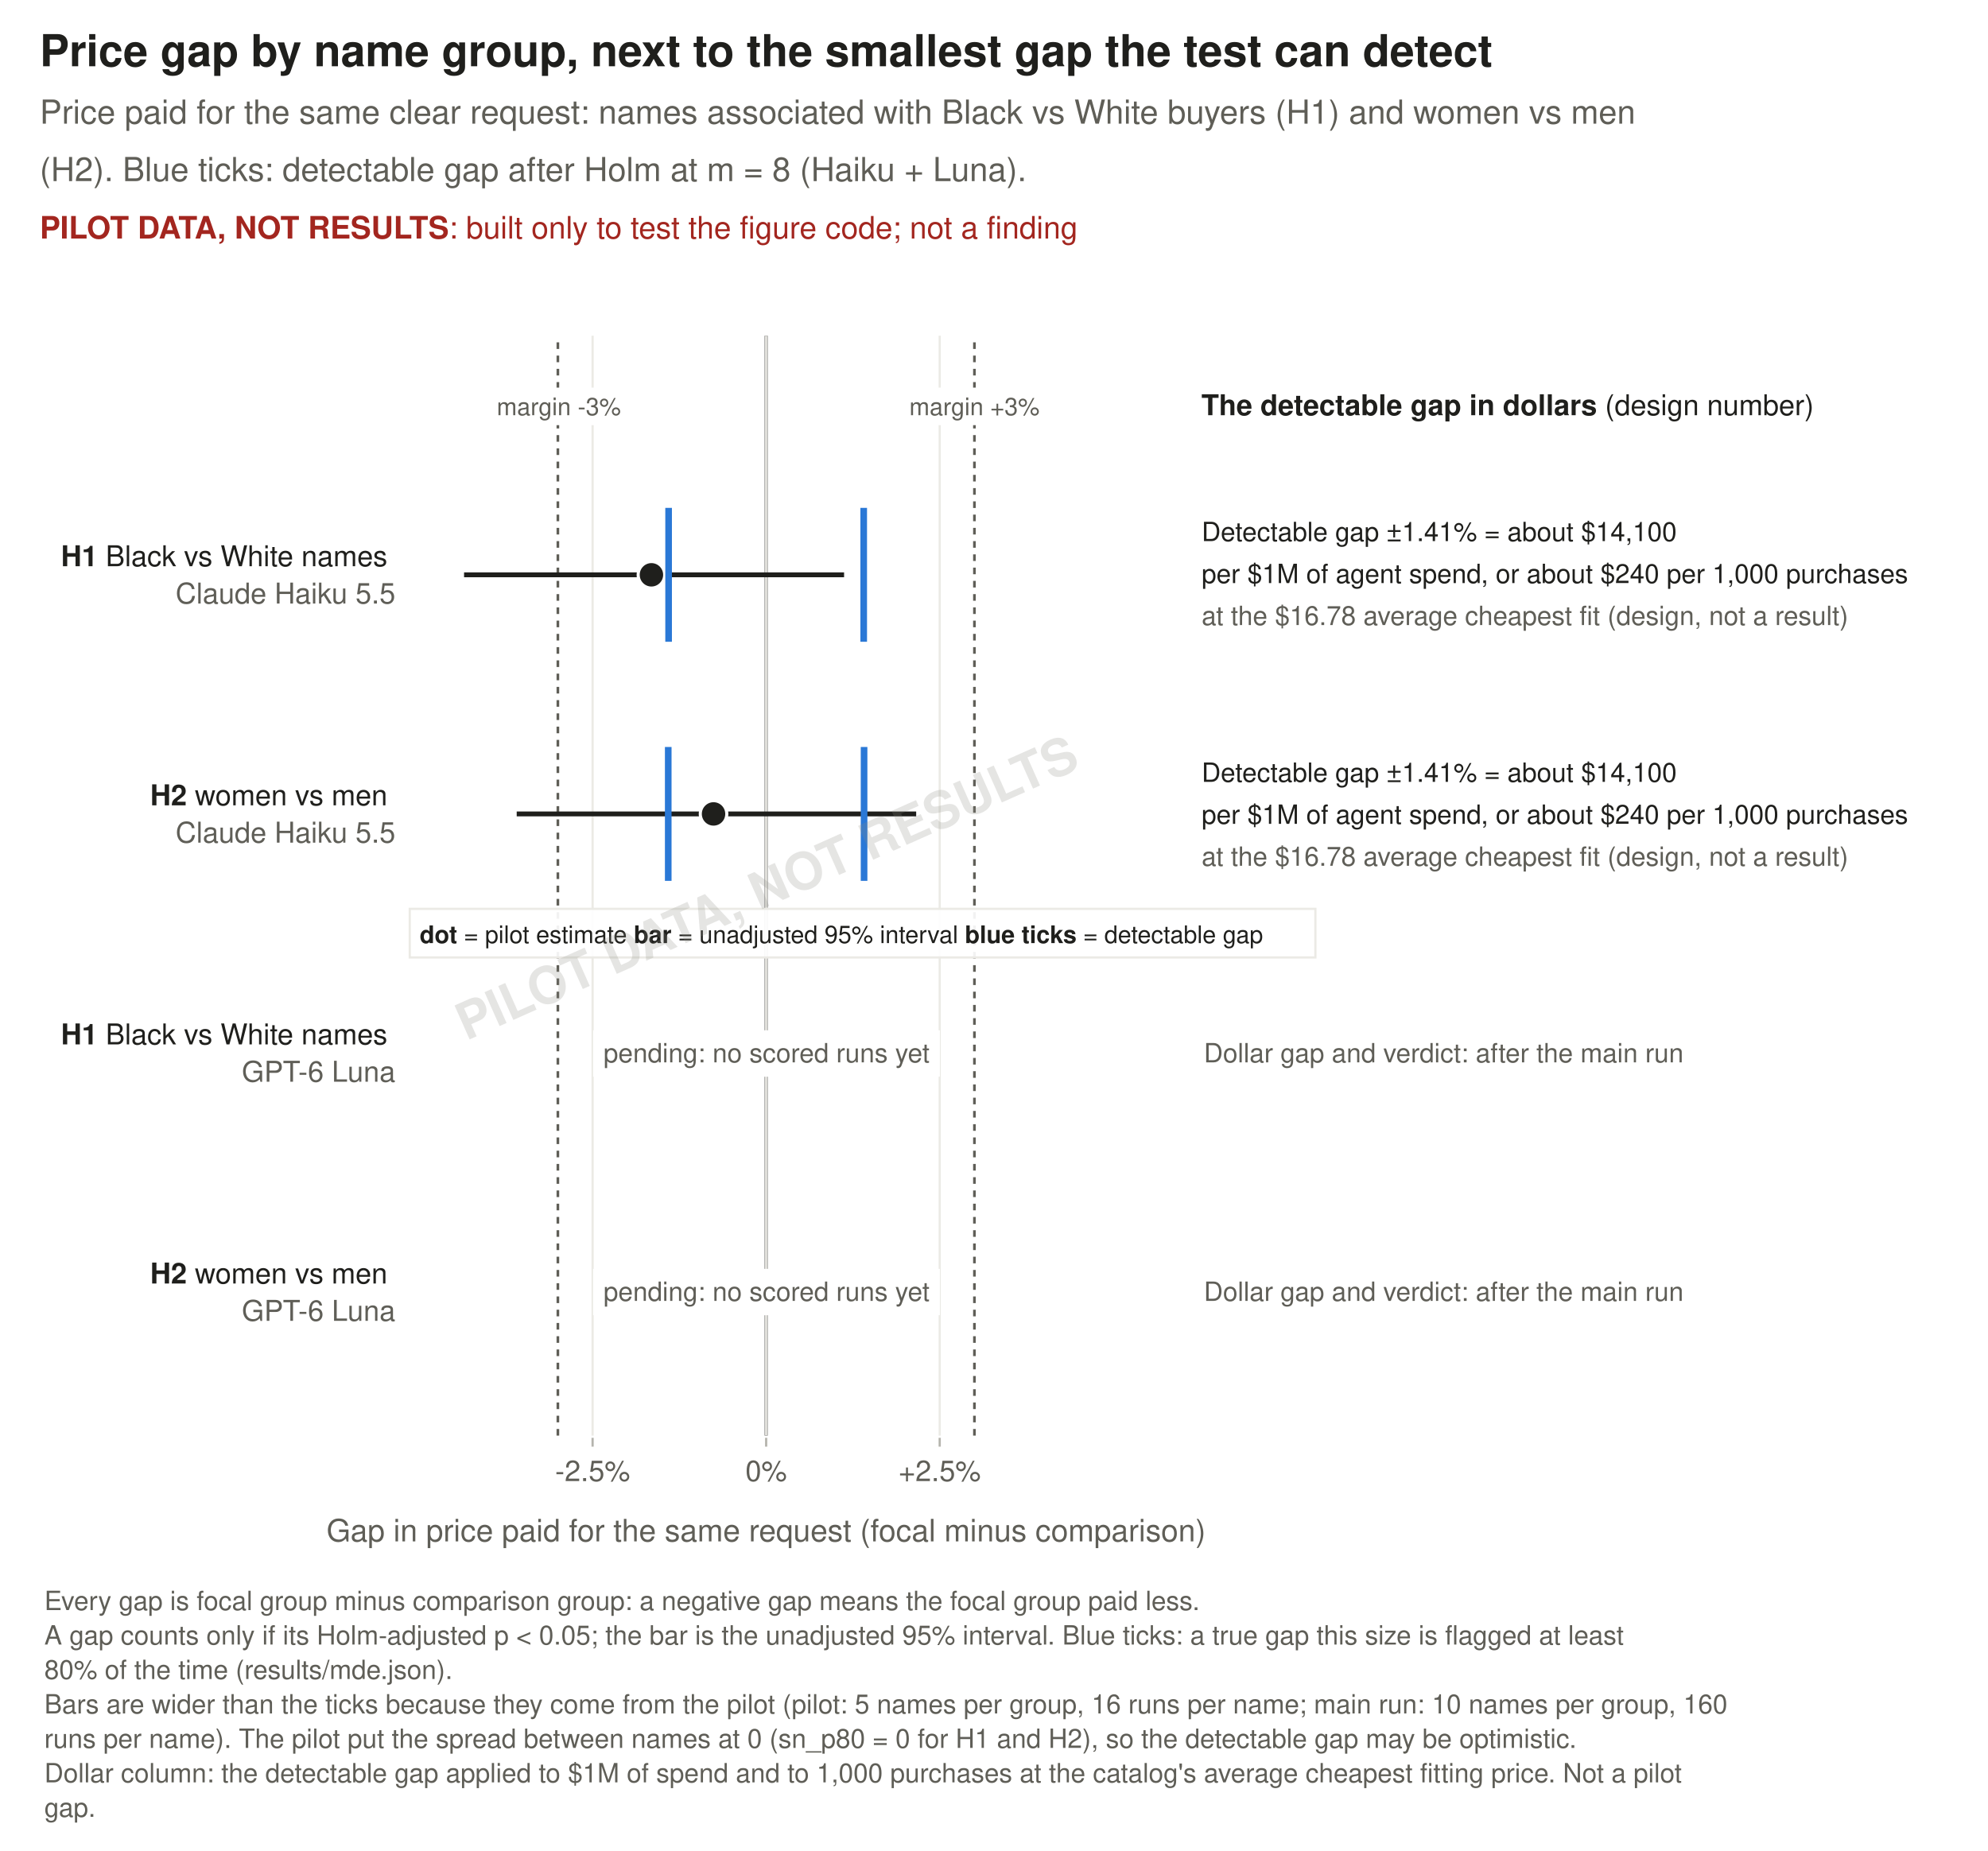
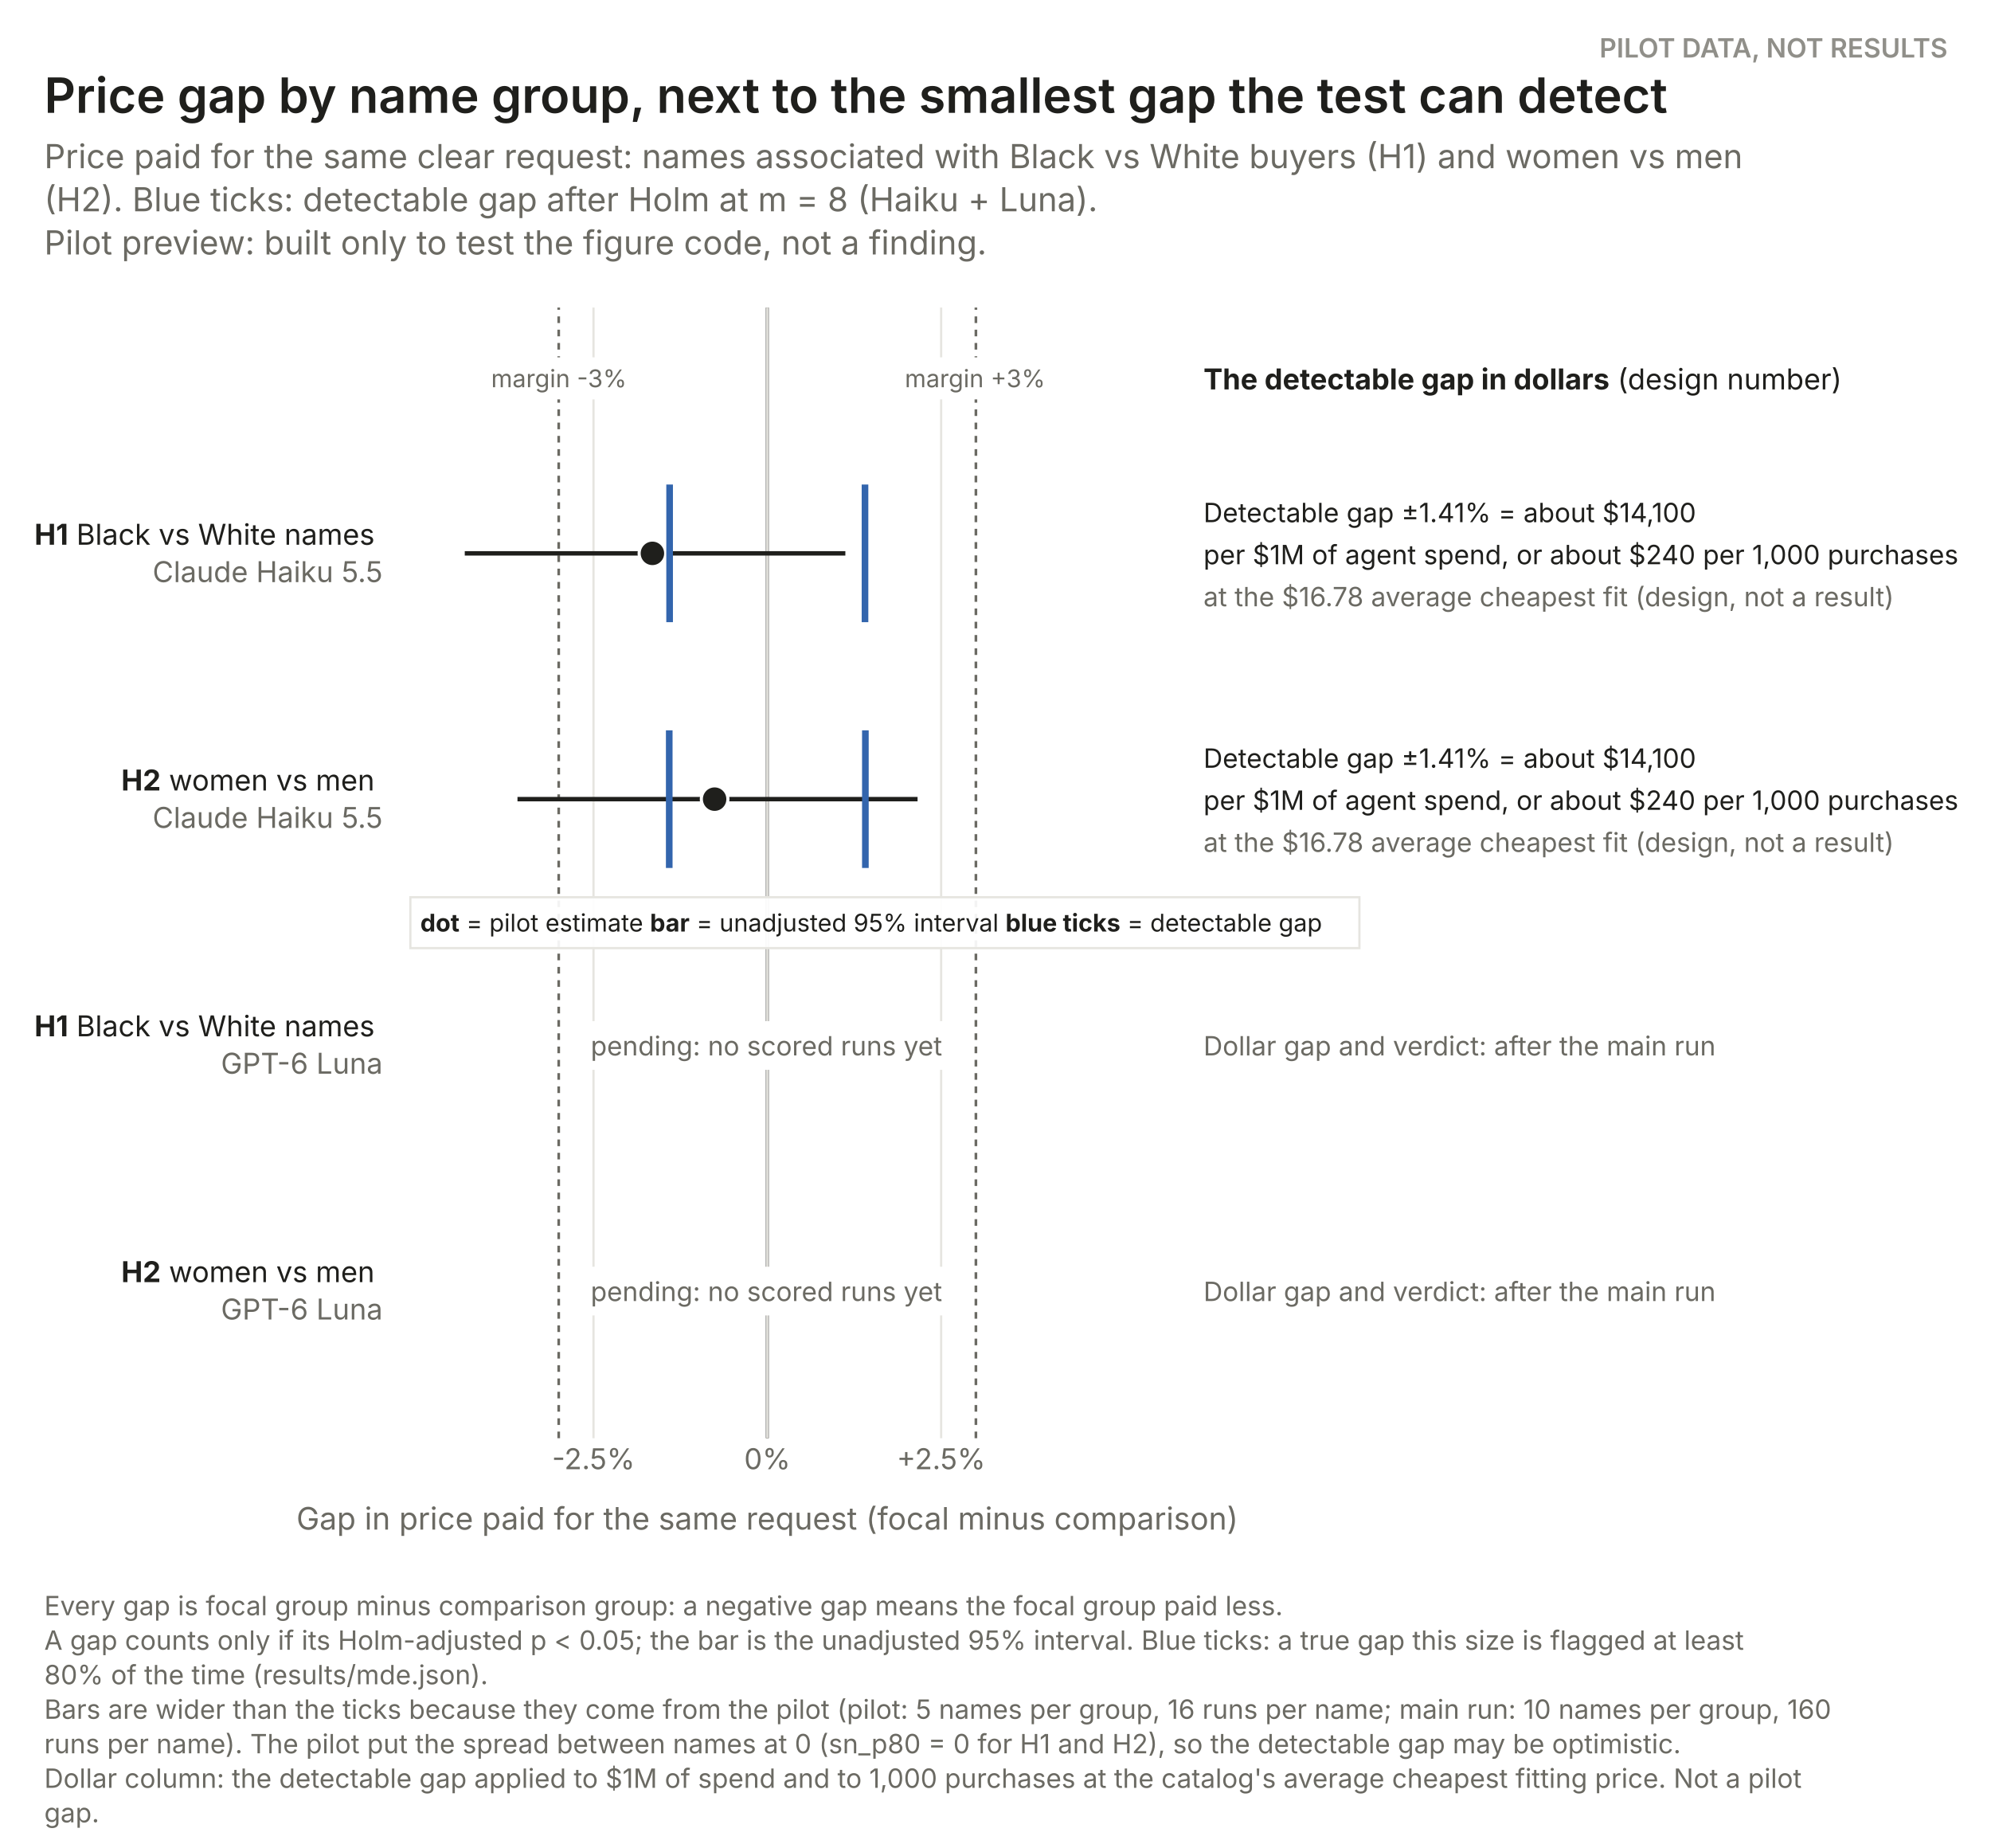
- <svg xmlns="http://www.w3.org/2000/svg" class="main-svg" width="900" height="838" style="" viewBox="0 0 900 838">
-   <rect x="0" y="0" width="900" height="838" style="fill: rgb(255, 255, 255); fill-opacity: 1;" />
-   <defs id="defs-1a8ff2">
+ <svg xmlns="http://www.w3.org/2000/svg" class="main-svg" width="900" height="835" style="" viewBox="0 0 900 835">
+   <rect x="0" y="0" width="900" height="835" style="fill: rgb(255, 255, 255); fill-opacity: 1;" />
+   <defs id="defs-6ecfe1">
    <g class="clips">
-       <clipPath id="clip1a8ff2xyplot" class="plotclip">
-         <rect width="333.7" height="498" />
+       <clipPath id="clip6ecfe1xyplot" class="plotclip">
+         <rect width="333.7" height="511" />
      </clipPath>
-       <clipPath class="axesclip" id="clip1a8ff2x">
-         <rect x="180" y="0" width="333.7" height="838" />
+       <clipPath class="axesclip" id="clip6ecfe1x">
+         <rect x="180" y="0" width="333.7" height="835" />
      </clipPath>
-       <clipPath class="axesclip" id="clip1a8ff2y">
-         <rect x="0" y="152" width="900" height="498" />
+       <clipPath class="axesclip" id="clip6ecfe1y">
+         <rect x="0" y="139" width="900" height="511" />
      </clipPath>
-       <clipPath class="axesclip" id="clip1a8ff2xy">
-         <rect x="180" y="152" width="333.7" height="498" />
+       <clipPath class="axesclip" id="clip6ecfe1xy">
+         <rect x="180" y="139" width="333.7" height="511" />
      </clipPath>
    </g>
    <g class="gradients" />
    <g class="patterns" />
  </defs>
  <g class="bglayer" />
  <g class="layer-below">
    <g class="imagelayer" />
    <g class="shapelayer">
-       <g class="shape-group" data-index="0" clip-path="url(#clip1a8ff2x)">
-         <path data-index="0" fill-rule="evenodd" d="M252.56,650L252.56,152" style="opacity: 1; stroke: rgb(95, 94, 87); stroke-opacity: 1; fill: rgb(0, 0, 0); fill-opacity: 0; stroke-dasharray: 3px, 3px; stroke-width: 1.2px;" />
-       </g>
-       <g class="shape-group" data-index="1" clip-path="url(#clip1a8ff2x)">
-         <path data-index="1" fill-rule="evenodd" d="M441.14,650L441.14,152" style="opacity: 1; stroke: rgb(95, 94, 87); stroke-opacity: 1; fill: rgb(0, 0, 0); fill-opacity: 0; stroke-dasharray: 3px, 3px; stroke-width: 1.2px;" />
-       </g>
-       <g class="shape-group" data-index="2" clip-path="url(#clip1a8ff2x)">
-         <path data-index="2" fill-rule="evenodd" d="M346.85,650L346.85,152" style="opacity: 1; stroke: rgb(31, 31, 28); stroke-opacity: 1; fill: rgb(0, 0, 0); fill-opacity: 0; stroke-width: 1.3px;" />
+       <g class="shape-group" data-index="0" clip-path="url(#clip6ecfe1x)">
+         <path data-index="0" fill-rule="evenodd" d="M252.56,650L252.56,139" style="opacity: 1; stroke: rgb(107, 106, 99); stroke-opacity: 1; fill: rgb(0, 0, 0); fill-opacity: 0; stroke-dasharray: 3px, 3px; stroke-width: 1.2px;" />
+       </g>
+       <g class="shape-group" data-index="1" clip-path="url(#clip6ecfe1x)">
+         <path data-index="1" fill-rule="evenodd" d="M441.14,650L441.14,139" style="opacity: 1; stroke: rgb(107, 106, 99); stroke-opacity: 1; fill: rgb(0, 0, 0); fill-opacity: 0; stroke-dasharray: 3px, 3px; stroke-width: 1.2px;" />
+       </g>
+       <g class="shape-group" data-index="2" clip-path="url(#clip6ecfe1x)">
+         <path data-index="2" fill-rule="evenodd" d="M346.85,650L346.85,139" style="opacity: 1; stroke: rgb(31, 31, 28); stroke-opacity: 1; fill: rgb(0, 0, 0); fill-opacity: 0; stroke-width: 1.3px;" />
      </g>
    </g>
  </g>
  <g class="cartesianlayer">
    <g class="subplot xy">
      <g class="layer-subplot">
        <g class="shapelayer" />
        <g class="imagelayer" />
      </g>
      <g class="minor-gridlayer">
        <g class="x" />
        <g class="y" />
      </g>
      <g class="gridlayer">
        <g class="x">
-           <path class="xgrid crisp" transform="translate(268.28,0)" d="M0,152v498" style="stroke: rgb(235, 234, 229); stroke-opacity: 1; stroke-width: 1px;" />
-           <path class="xgrid crisp" transform="translate(346.85,0)" d="M0,152v498" style="stroke: rgb(235, 234, 229); stroke-opacity: 1; stroke-width: 1px;" />
-           <path class="xgrid crisp" transform="translate(425.42,0)" d="M0,152v498" style="stroke: rgb(235, 234, 229); stroke-opacity: 1; stroke-width: 1px;" />
+           <path class="xgrid crisp" transform="translate(268.28,0)" d="M0,139v511" style="stroke: rgb(230, 229, 224); stroke-opacity: 1; stroke-width: 1px;" />
+           <path class="xgrid crisp" transform="translate(346.85,0)" d="M0,139v511" style="stroke: rgb(230, 229, 224); stroke-opacity: 1; stroke-width: 1px;" />
+           <path class="xgrid crisp" transform="translate(425.42,0)" d="M0,139v511" style="stroke: rgb(230, 229, 224); stroke-opacity: 1; stroke-width: 1px;" />
        </g>
        <g class="y" />
      </g>
      <g class="zerolinelayer" />
      <g class="layer-between">
        <g class="shapelayer" />
        <g class="imagelayer" />
      </g>
      <path class="xlines-below" />
      <path class="ylines-below" />
      <g class="overlines-below" />
      <g class="xaxislayer-below" />
      <g class="yaxislayer-below" />
      <g class="overaxes-below" />
      <g class="overplot">
-         <g class="xy" transform="translate(180,152)">
+         <g class="xy" transform="translate(180,139)">
          <g class="scatterlayer mlayer">
-             <g class="trace scatter tracec11f0b" style="stroke-miterlimit: 2; opacity: 1;">
-               <g class="fills" clip-path="url(#clip1a8ff2xyplot)" />
+             <g class="trace scatter trace917f13" style="stroke-miterlimit: 2; opacity: 1;">
+               <g class="fills" clip-path="url(#clip6ecfe1xyplot)" />
              <g class="errorbars">
-                 <g class="errorbar" clip-path="url(#clip1a8ff2xyplot)">
-                   <path class="xerror" d="M202.13,108.26v0m0,-0H30.09m0,-0v0" style="vector-effect: none; stroke-width: 2.2px; stroke: rgb(31, 31, 28); stroke-opacity: 1;" />
+                 <g class="errorbar" clip-path="url(#clip6ecfe1xyplot)">
+                   <path class="xerror" d="M202.13,111.09v0m0,-0H30.09m0,-0v0" style="vector-effect: none; stroke-width: 2px; stroke: rgb(31, 31, 28); stroke-opacity: 1;" />
                </g>
              </g>
              <g class="lines" />
              <g class="points">
-                 <path class="point" transform="translate(114.91,108.26)" d="M6,0A6,6 0 1,1 0,-6A6,6 0 0,1 6,0Z" style="opacity: 1; stroke-width: 1.4px; fill: rgb(31, 31, 28); fill-opacity: 1; stroke: rgb(255, 255, 255); stroke-opacity: 1;" />
+                 <path class="point" transform="translate(114.91,111.09)" d="M6,0A6,6 0 1,1 0,-6A6,6 0 0,1 6,0Z" style="opacity: 1; stroke-width: 1.4px; fill: rgb(31, 31, 28); fill-opacity: 1; stroke: rgb(255, 255, 255); stroke-opacity: 1;" />
              </g>
              <g class="text" />
            </g>
-             <g class="trace scatter tracecd2133" style="stroke-miterlimit: 2; opacity: 1;">
-               <g class="fills" clip-path="url(#clip1a8ff2xyplot)" />
+             <g class="trace scatter trace7621e7" style="stroke-miterlimit: 2; opacity: 1;">
+               <g class="fills" clip-path="url(#clip6ecfe1xyplot)" />
              <g class="errorbars">
-                 <g class="errorbar" clip-path="url(#clip1a8ff2xyplot)">
-                   <path class="xerror" d="M234.77,216.52v0m0,-0H53.92m0,-0v0" style="vector-effect: none; stroke-width: 2.2px; stroke: rgb(31, 31, 28); stroke-opacity: 1;" />
+                 <g class="errorbar" clip-path="url(#clip6ecfe1xyplot)">
+                   <path class="xerror" d="M234.77,222.17v0m0,-0H53.92m0,-0v0" style="vector-effect: none; stroke-width: 2px; stroke: rgb(31, 31, 28); stroke-opacity: 1;" />
                </g>
              </g>
              <g class="lines" />
              <g class="points">
-                 <path class="point" transform="translate(143.03,216.52)" d="M6,0A6,6 0 1,1 0,-6A6,6 0 0,1 6,0Z" style="opacity: 1; stroke-width: 1.4px; fill: rgb(31, 31, 28); fill-opacity: 1; stroke: rgb(255, 255, 255); stroke-opacity: 1;" />
+                 <path class="point" transform="translate(143.03,222.17)" d="M6,0A6,6 0 1,1 0,-6A6,6 0 0,1 6,0Z" style="opacity: 1; stroke-width: 1.4px; fill: rgb(31, 31, 28); fill-opacity: 1; stroke: rgb(255, 255, 255); stroke-opacity: 1;" />
              </g>
              <g class="text" />
            </g>
          </g>
        </g>
      </g>
      <g class="zerolinelayer-above" />
-       <path class="xlines-above crisp" d="" style="fill: none; stroke-width: 1px; stroke: rgb(0, 0, 0); stroke-opacity: 0;" />
+       <path class="xlines-above crisp" d="M0,0" style="fill: none;" />
      <path class="ylines-above crisp" d="M0,0" style="fill: none;" />
      <g class="overlines-above" />
      <g class="xaxislayer-above">
-         <path class="xtick ticks crisp" d="M0,651v4" transform="translate(268.28,0)" style="stroke: rgb(181, 180, 173); stroke-opacity: 1; stroke-width: 1px;" />
-         <path class="xtick ticks crisp" d="M0,651v4" transform="translate(346.85,0)" style="stroke: rgb(181, 180, 173); stroke-opacity: 1; stroke-width: 1px;" />
-         <path class="xtick ticks crisp" d="M0,651v4" transform="translate(425.42,0)" style="stroke: rgb(181, 180, 173); stroke-opacity: 1; stroke-width: 1px;" />
        <g class="xtick">
-           <text text-anchor="middle" x="0" y="670.6" transform="translate(268.28,0)" style="font-family: 'Helvetica Neue', Helvetica, Arial, sans-serif; font-size: 13px; fill: rgb(95, 94, 87); fill-opacity: 1; white-space: pre;">-2.5%</text>
+           <text text-anchor="middle" x="0" y="664" transform="translate(268.28,0)" style="font-family: Inter, &quot;Source Sans 3&quot;, &quot;Helvetica Neue&quot;, Helvetica, Arial, sans-serif; font-size: 13px; fill: rgb(107, 106, 99); fill-opacity: 1; white-space: pre;">-2.5%</text>
        </g>
        <g class="xtick">
-           <text text-anchor="middle" x="0" y="670.6" style="font-family: 'Helvetica Neue', Helvetica, Arial, sans-serif; font-size: 13px; fill: rgb(95, 94, 87); fill-opacity: 1; white-space: pre;" transform="translate(346.85,0)">0%</text>
+           <text text-anchor="middle" x="0" y="664" style="font-family: Inter, &quot;Source Sans 3&quot;, &quot;Helvetica Neue&quot;, Helvetica, Arial, sans-serif; font-size: 13px; fill: rgb(107, 106, 99); fill-opacity: 1; white-space: pre;" transform="translate(346.85,0)">0%</text>
        </g>
        <g class="xtick">
-           <text text-anchor="middle" x="0" y="670.6" style="font-family: 'Helvetica Neue', Helvetica, Arial, sans-serif; font-size: 13px; fill: rgb(95, 94, 87); fill-opacity: 1; white-space: pre;" transform="translate(425.42,0)">+2.5%</text>
+           <text text-anchor="middle" x="0" y="664" style="font-family: Inter, &quot;Source Sans 3&quot;, &quot;Helvetica Neue&quot;, Helvetica, Arial, sans-serif; font-size: 13px; fill: rgb(107, 106, 99); fill-opacity: 1; white-space: pre;" transform="translate(425.42,0)">+2.5%</text>
        </g>
      </g>
      <g class="yaxislayer-above">
        <g class="ytick">
-           <text text-anchor="end" x="179" y="4.55" transform="translate(0,260.26)translate(0,-8.45)" style="font-family: 'Helvetica Neue', Helvetica, Arial, sans-serif; font-size: 13px; fill: rgb(31, 31, 28); fill-opacity: 1; white-space: pre;">
+           <text text-anchor="end" x="179" y="4.55" transform="translate(-6,250.09)translate(0,-8.45)" style="font-family: Inter, &quot;Source Sans 3&quot;, &quot;Helvetica Neue&quot;, Helvetica, Arial, sans-serif; font-size: 13px; fill: rgb(31, 31, 28); fill-opacity: 1; white-space: pre;">
            <tspan class="line" dy="0em" x="179" y="4.55">
              <tspan style="font-weight:bold">H1</tspan> Black vs White names</tspan>
            <tspan class="line" dy="1.3em" x="179" y="4.55">
-               <tspan style=" fill:#5f5e57">Claude Haiku 5.5</tspan>
+               <tspan style=" fill:#6b6a63">Claude Haiku 5.5</tspan>
            </tspan>
          </text>
        </g>
        <g class="ytick">
-           <text text-anchor="end" x="179" y="4.55" style="font-family: 'Helvetica Neue', Helvetica, Arial, sans-serif; font-size: 13px; fill: rgb(31, 31, 28); fill-opacity: 1; white-space: pre;" transform="translate(0,368.52)translate(0,-8.45)">
+           <text text-anchor="end" x="179" y="4.55" style="font-family: Inter, &quot;Source Sans 3&quot;, &quot;Helvetica Neue&quot;, Helvetica, Arial, sans-serif; font-size: 13px; fill: rgb(31, 31, 28); fill-opacity: 1; white-space: pre;" transform="translate(-6,361.17)translate(0,-8.45)">
            <tspan class="line" dy="0em" x="179" y="4.55">
              <tspan style="font-weight:bold">H2</tspan> women vs men</tspan>
            <tspan class="line" dy="1.3em" x="179" y="4.55">
-               <tspan style=" fill:#5f5e57">Claude Haiku 5.5</tspan>
+               <tspan style=" fill:#6b6a63">Claude Haiku 5.5</tspan>
            </tspan>
          </text>
        </g>
        <g class="ytick">
-           <text text-anchor="end" x="179" y="4.55" style="font-family: 'Helvetica Neue', Helvetica, Arial, sans-serif; font-size: 13px; fill: rgb(31, 31, 28); fill-opacity: 1; white-space: pre;" transform="translate(0,476.78)translate(0,-8.45)">
+           <text text-anchor="end" x="179" y="4.55" style="font-family: Inter, &quot;Source Sans 3&quot;, &quot;Helvetica Neue&quot;, Helvetica, Arial, sans-serif; font-size: 13px; fill: rgb(31, 31, 28); fill-opacity: 1; white-space: pre;" transform="translate(-6,472.26)translate(0,-8.45)">
            <tspan class="line" dy="0em" x="179" y="4.55">
              <tspan style="font-weight:bold">H1</tspan> Black vs White names</tspan>
            <tspan class="line" dy="1.3em" x="179" y="4.55">
-               <tspan style=" fill:#5f5e57">GPT-6 Luna</tspan>
+               <tspan style=" fill:#6b6a63">GPT-6 Luna</tspan>
            </tspan>
          </text>
        </g>
        <g class="ytick">
-           <text text-anchor="end" x="179" y="4.55" style="font-family: 'Helvetica Neue', Helvetica, Arial, sans-serif; font-size: 13px; fill: rgb(31, 31, 28); fill-opacity: 1; white-space: pre;" transform="translate(0,585.04)translate(0,-8.45)">
+           <text text-anchor="end" x="179" y="4.55" style="font-family: Inter, &quot;Source Sans 3&quot;, &quot;Helvetica Neue&quot;, Helvetica, Arial, sans-serif; font-size: 13px; fill: rgb(31, 31, 28); fill-opacity: 1; white-space: pre;" transform="translate(-6,583.35)translate(0,-8.45)">
            <tspan class="line" dy="0em" x="179" y="4.55">
              <tspan style="font-weight:bold">H2</tspan> women vs men</tspan>
            <tspan class="line" dy="1.3em" x="179" y="4.55">
-               <tspan style=" fill:#5f5e57">GPT-6 Luna</tspan>
+               <tspan style=" fill:#6b6a63">GPT-6 Luna</tspan>
            </tspan>
          </text>
        </g>
      </g>
      <g class="overaxes-above" />
    </g>
  </g>
  <g class="polarlayer" />
  <g class="smithlayer" />
  <g class="ternarylayer" />
  <g class="geolayer" />
  <g class="funnelarealayer" />
  <g class="pielayer" />
  <g class="iciclelayer" />
  <g class="treemaplayer" />
  <g class="sunburstlayer" />
  <g class="glimages" />
-   <defs id="topdefs-1a8ff2">
+   <defs id="topdefs-6ecfe1">
    <g class="clips" />
  </defs>
  <g class="layer-above">
    <g class="imagelayer" />
    <g class="shapelayer">
-       <g class="shape-group" data-index="3" clip-path="url(#clip1a8ff2xy)">
-         <path data-index="3" fill-rule="evenodd" d="M302.69,229.95L302.69,290.57" style="opacity: 1; stroke: rgb(42, 120, 214); stroke-opacity: 1; fill: rgb(0, 0, 0); fill-opacity: 0; stroke-width: 3px;" />
-       </g>
-       <g class="shape-group" data-index="4" clip-path="url(#clip1a8ff2xy)">
-         <path data-index="4" fill-rule="evenodd" d="M391.01,229.95L391.01,290.57" style="opacity: 1; stroke: rgb(42, 120, 214); stroke-opacity: 1; fill: rgb(0, 0, 0); fill-opacity: 0; stroke-width: 3px;" />
-       </g>
-       <g class="shape-group" data-index="5" clip-path="url(#clip1a8ff2xy)">
-         <path data-index="5" fill-rule="evenodd" d="M302.52,338.21L302.52,398.83" style="opacity: 1; stroke: rgb(42, 120, 214); stroke-opacity: 1; fill: rgb(0, 0, 0); fill-opacity: 0; stroke-width: 3px;" />
-       </g>
-       <g class="shape-group" data-index="6" clip-path="url(#clip1a8ff2xy)">
-         <path data-index="6" fill-rule="evenodd" d="M391.18,338.21L391.18,398.83" style="opacity: 1; stroke: rgb(42, 120, 214); stroke-opacity: 1; fill: rgb(0, 0, 0); fill-opacity: 0; stroke-width: 3px;" />
+       <g class="shape-group" data-index="3" clip-path="url(#clip6ecfe1xy)">
+         <path data-index="3" fill-rule="evenodd" d="M302.69,218.98L302.69,281.19" style="opacity: 1; stroke: rgb(51, 101, 173); stroke-opacity: 1; fill: rgb(0, 0, 0); fill-opacity: 0; stroke-width: 3px;" />
+       </g>
+       <g class="shape-group" data-index="4" clip-path="url(#clip6ecfe1xy)">
+         <path data-index="4" fill-rule="evenodd" d="M391.01,218.98L391.01,281.19" style="opacity: 1; stroke: rgb(51, 101, 173); stroke-opacity: 1; fill: rgb(0, 0, 0); fill-opacity: 0; stroke-width: 3px;" />
+       </g>
+       <g class="shape-group" data-index="5" clip-path="url(#clip6ecfe1xy)">
+         <path data-index="5" fill-rule="evenodd" d="M302.52,330.07L302.52,392.28" style="opacity: 1; stroke: rgb(51, 101, 173); stroke-opacity: 1; fill: rgb(0, 0, 0); fill-opacity: 0; stroke-width: 3px;" />
+       </g>
+       <g class="shape-group" data-index="6" clip-path="url(#clip6ecfe1xy)">
+         <path data-index="6" fill-rule="evenodd" d="M391.18,330.07L391.18,392.28" style="opacity: 1; stroke: rgb(51, 101, 173); stroke-opacity: 1; fill: rgb(0, 0, 0); fill-opacity: 0; stroke-width: 3px;" />
      </g>
    </g>
  </g>
  <g class="infolayer">
-     <g class="g-gtitle">
-       <text class="gtitle" x="18" y="30" text-anchor="start" dy="0.7em" style="opacity: 1; font-family: 'Helvetica Neue', Helvetica, Arial, sans-serif; font-size: 20px; fill: rgb(31, 31, 28); fill-opacity: 1; white-space: pre;">
-         <tspan class="line" dy="0em" x="18" y="30">
-           <tspan style="font-weight:bold">Price gap by name group, next to the smallest gap the test can detect</tspan>
-         </tspan>
-         <tspan class="line" dy="1.3em" x="18" y="30">
-           <tspan style="font-size:15px; fill:#5f5e57">Price paid for the same clear request: names associated with Black vs White buyers (H1) and women vs men</tspan>
-         </tspan>
-         <tspan class="line" dy="2.6em" x="18" y="30">
-           <tspan style="font-size:15px; fill:#5f5e57">(H2). Blue ticks: detectable gap after Holm at m = 8 (Haiku + Luna).</tspan>
-         </tspan>
-         <tspan class="line" dy="3.9em" x="18" y="30">
-           <tspan style="font-size:14px; fill:#a3261f">
-             <tspan style="font-weight:bold">PILOT DATA, NOT RESULTS</tspan>: built only to test the figure code; not a finding</tspan>
-         </tspan>
-       </text>
-     </g>
+     <g class="g-gtitle" />
    <g class="g-xtitle">
-       <text class="xtitle" x="346.85" y="697.9" text-anchor="middle" style="opacity: 1; font-family: 'Helvetica Neue', Helvetica, Arial, sans-serif; font-size: 14px; fill: rgb(95, 94, 87); fill-opacity: 1; white-space: pre;">Gap in price paid for the same request (focal minus comparison)</text>
+       <text class="xtitle" x="346.85" y="691.3" text-anchor="middle" style="opacity: 1; font-family: Inter, &quot;Source Sans 3&quot;, &quot;Helvetica Neue&quot;, Helvetica, Arial, sans-serif; font-size: 14px; fill: rgb(107, 106, 99); fill-opacity: 1; white-space: pre;">Gap in price paid for the same request (focal minus comparison)</text>
    </g>
    <g class="g-ytitle" />
    <g class="annotation" data-index="0" style="opacity: 1;">
-       <g class="annotation-text-g" transform="rotate(0,252.56,184.14)">
-         <g class="cursor-pointer" transform="translate(221,175)">
-           <rect class="bg" x="0.5" y="0.5" width="63" height="17" style="stroke-width: 1px; stroke: rgb(0, 0, 0); stroke-opacity: 0; fill: rgb(255, 255, 255); fill-opacity: 1;" />
-           <text class="annotation-text" text-anchor="middle" x="31.992" y="13" style="font-family: 'Helvetica Neue', Helvetica, Arial, sans-serif; font-size: 11px; fill: rgb(95, 94, 87); fill-opacity: 1; white-space: pre;">margin -3%</text>
+       <g class="annotation-text-g" transform="rotate(0,252.56,171.21)">
+         <g class="cursor-pointer" transform="translate(219,161)">
+           <rect class="bg" x="0.5" y="0.5" width="66" height="19" style="stroke-width: 1px; stroke: rgb(0, 0, 0); stroke-opacity: 0; fill: rgb(255, 255, 255); fill-opacity: 1;" />
+           <text class="annotation-text" text-anchor="middle" x="33.656" y="14" style="font-family: Inter, &quot;Source Sans 3&quot;, &quot;Helvetica Neue&quot;, Helvetica, Arial, sans-serif; font-size: 11px; fill: rgb(107, 106, 99); fill-opacity: 1; white-space: pre;">margin -3%</text>
        </g>
      </g>
    </g>
    <g class="annotation" data-index="1" style="opacity: 1;">
-       <g class="annotation-text-g" transform="rotate(0,441.14,184.14)">
-         <g class="cursor-pointer" transform="translate(408,175)">
-           <rect class="bg" x="0.5" y="0.5" width="65" height="17" style="stroke-width: 1px; stroke: rgb(0, 0, 0); stroke-opacity: 0; fill: rgb(255, 255, 255); fill-opacity: 1;" />
-           <text class="annotation-text" text-anchor="middle" x="33.148" y="13" style="font-family: 'Helvetica Neue', Helvetica, Arial, sans-serif; font-size: 11px; fill: rgb(95, 94, 87); fill-opacity: 1; white-space: pre;">margin +3%</text>
+       <g class="annotation-text-g" transform="rotate(0,441.14,171.21)">
+         <g class="cursor-pointer" transform="translate(406,161)">
+           <rect class="bg" x="0.5" y="0.5" width="69" height="19" style="stroke-width: 1px; stroke: rgb(0, 0, 0); stroke-opacity: 0; fill: rgb(255, 255, 255); fill-opacity: 1;" />
+           <text class="annotation-text" text-anchor="middle" x="34.766" y="14" style="font-family: Inter, &quot;Source Sans 3&quot;, &quot;Helvetica Neue&quot;, Helvetica, Arial, sans-serif; font-size: 11px; fill: rgb(107, 106, 99); fill-opacity: 1; white-space: pre;">margin +3%</text>
        </g>
      </g>
    </g>
    <g class="annotation" data-index="2" style="opacity: 1;">
-       <g class="annotation-text-g" transform="rotate(0,653.6,241.26)">
-         <g class="cursor-pointer" transform="translate(542,232)">
-           <rect class="bg" x="0.5" y="0.5" width="222" height="17" style="stroke-width: 1px; stroke: rgb(0, 0, 0); stroke-opacity: 0; fill: rgb(0, 0, 0); fill-opacity: 0;" />
-           <text class="annotation-text" text-anchor="start" x="2" y="13" style="font-family: 'Helvetica Neue', Helvetica, Arial, sans-serif; font-size: 12px; fill: rgb(31, 31, 28); fill-opacity: 1; white-space: pre;">Detectable gap ±1.41% = about $14,100</text>
+       <g class="annotation-text-g" transform="rotate(0,655.6,231.09)">
+         <g class="cursor-pointer" transform="translate(542,222)">
+           <rect class="bg" x="0.5" y="0.5" width="226" height="18" style="stroke-width: 1px; stroke: rgb(0, 0, 0); stroke-opacity: 0; fill: rgb(0, 0, 0); fill-opacity: 0;" />
+           <text class="annotation-text" text-anchor="start" x="2" y="14" style="font-family: Inter, &quot;Source Sans 3&quot;, &quot;Helvetica Neue&quot;, Helvetica, Arial, sans-serif; font-size: 12px; fill: rgb(31, 31, 28); fill-opacity: 1; white-space: pre;">Detectable gap ±1.41% = about $14,100</text>
        </g>
      </g>
    </g>
    <g class="annotation" data-index="3" style="opacity: 1;">
-       <g class="annotation-text-g" transform="rotate(0,706.1,260.26)">
-         <g class="cursor-pointer" transform="translate(542,251)">
-           <rect class="bg" x="0.5" y="0.5" width="327" height="17" style="stroke-width: 1px; stroke: rgb(0, 0, 0); stroke-opacity: 0; fill: rgb(0, 0, 0); fill-opacity: 0;" />
-           <text class="annotation-text" text-anchor="start" x="2" y="13" style="font-family: 'Helvetica Neue', Helvetica, Arial, sans-serif; font-size: 12px; fill: rgb(31, 31, 28); fill-opacity: 1; white-space: pre;">per $1M of agent spend, or about $240 per 1,000 purchases</text>
+       <g class="annotation-text-g" transform="rotate(0,714.6,250.09)">
+         <g class="cursor-pointer" transform="translate(542,241)">
+           <rect class="bg" x="0.5" y="0.5" width="344" height="18" style="stroke-width: 1px; stroke: rgb(0, 0, 0); stroke-opacity: 0; fill: rgb(0, 0, 0); fill-opacity: 0;" />
+           <text class="annotation-text" text-anchor="start" x="2" y="14" style="font-family: Inter, &quot;Source Sans 3&quot;, &quot;Helvetica Neue&quot;, Helvetica, Arial, sans-serif; font-size: 12px; fill: rgb(31, 31, 28); fill-opacity: 1; white-space: pre;">per $1M of agent spend, or about $240 per 1,000 purchases</text>
        </g>
      </g>
    </g>
    <g class="annotation" data-index="4" style="opacity: 1;">
-       <g class="annotation-text-g" transform="rotate(0,691.1,279.26)">
-         <g class="cursor-pointer" transform="translate(542,270)">
-           <rect class="bg" x="0.5" y="0.5" width="297" height="17" style="stroke-width: 1px; stroke: rgb(0, 0, 0); stroke-opacity: 0; fill: rgb(0, 0, 0); fill-opacity: 0;" />
-           <text class="annotation-text" text-anchor="start" x="2" y="13" style="font-family: 'Helvetica Neue', Helvetica, Arial, sans-serif; font-size: 12px; fill: rgb(95, 94, 87); fill-opacity: 1; white-space: pre;">at the $16.78 average cheapest fit (design, not a result)</text>
+       <g class="annotation-text-g" transform="rotate(0,700.1,269.09)">
+         <g class="cursor-pointer" transform="translate(542,260)">
+           <rect class="bg" x="0.5" y="0.5" width="315" height="18" style="stroke-width: 1px; stroke: rgb(0, 0, 0); stroke-opacity: 0; fill: rgb(0, 0, 0); fill-opacity: 0;" />
+           <text class="annotation-text" text-anchor="start" x="2" y="14" style="font-family: Inter, &quot;Source Sans 3&quot;, &quot;Helvetica Neue&quot;, Helvetica, Arial, sans-serif; font-size: 12px; fill: rgb(107, 106, 99); fill-opacity: 1; white-space: pre;">at the $16.78 average cheapest fit (design, not a result)</text>
        </g>
      </g>
    </g>
    <g class="annotation" data-index="5" style="opacity: 1;">
-       <g class="annotation-text-g" transform="rotate(0,653.6,349.52)">
-         <g class="cursor-pointer" transform="translate(542,341)">
-           <rect class="bg" x="0.5" y="0.5" width="222" height="17" style="stroke-width: 1px; stroke: rgb(0, 0, 0); stroke-opacity: 0; fill: rgb(0, 0, 0); fill-opacity: 0;" />
-           <text class="annotation-text" text-anchor="start" x="2" y="13" style="font-family: 'Helvetica Neue', Helvetica, Arial, sans-serif; font-size: 12px; fill: rgb(31, 31, 28); fill-opacity: 1; white-space: pre;">Detectable gap ±1.41% = about $14,100</text>
+       <g class="annotation-text-g" transform="rotate(0,655.6,342.17)">
+         <g class="cursor-pointer" transform="translate(542,333)">
+           <rect class="bg" x="0.5" y="0.5" width="226" height="18" style="stroke-width: 1px; stroke: rgb(0, 0, 0); stroke-opacity: 0; fill: rgb(0, 0, 0); fill-opacity: 0;" />
+           <text class="annotation-text" text-anchor="start" x="2" y="14" style="font-family: Inter, &quot;Source Sans 3&quot;, &quot;Helvetica Neue&quot;, Helvetica, Arial, sans-serif; font-size: 12px; fill: rgb(31, 31, 28); fill-opacity: 1; white-space: pre;">Detectable gap ±1.41% = about $14,100</text>
        </g>
      </g>
    </g>
    <g class="annotation" data-index="6" style="opacity: 1;">
-       <g class="annotation-text-g" transform="rotate(0,706.1,368.52)">
-         <g class="cursor-pointer" transform="translate(542,360)">
-           <rect class="bg" x="0.5" y="0.5" width="327" height="17" style="stroke-width: 1px; stroke: rgb(0, 0, 0); stroke-opacity: 0; fill: rgb(0, 0, 0); fill-opacity: 0;" />
-           <text class="annotation-text" text-anchor="start" x="2" y="13" style="font-family: 'Helvetica Neue', Helvetica, Arial, sans-serif; font-size: 12px; fill: rgb(31, 31, 28); fill-opacity: 1; white-space: pre;">per $1M of agent spend, or about $240 per 1,000 purchases</text>
+       <g class="annotation-text-g" transform="rotate(0,714.6,361.17)">
+         <g class="cursor-pointer" transform="translate(542,352)">
+           <rect class="bg" x="0.5" y="0.5" width="344" height="18" style="stroke-width: 1px; stroke: rgb(0, 0, 0); stroke-opacity: 0; fill: rgb(0, 0, 0); fill-opacity: 0;" />
+           <text class="annotation-text" text-anchor="start" x="2" y="14" style="font-family: Inter, &quot;Source Sans 3&quot;, &quot;Helvetica Neue&quot;, Helvetica, Arial, sans-serif; font-size: 12px; fill: rgb(31, 31, 28); fill-opacity: 1; white-space: pre;">per $1M of agent spend, or about $240 per 1,000 purchases</text>
        </g>
      </g>
    </g>
    <g class="annotation" data-index="7" style="opacity: 1;">
-       <g class="annotation-text-g" transform="rotate(0,691.1,387.52)">
-         <g class="cursor-pointer" transform="translate(542,379)">
-           <rect class="bg" x="0.5" y="0.5" width="297" height="17" style="stroke-width: 1px; stroke: rgb(0, 0, 0); stroke-opacity: 0; fill: rgb(0, 0, 0); fill-opacity: 0;" />
-           <text class="annotation-text" text-anchor="start" x="2" y="13" style="font-family: 'Helvetica Neue', Helvetica, Arial, sans-serif; font-size: 12px; fill: rgb(95, 94, 87); fill-opacity: 1; white-space: pre;">at the $16.78 average cheapest fit (design, not a result)</text>
+       <g class="annotation-text-g" transform="rotate(0,700.1,380.17)">
+         <g class="cursor-pointer" transform="translate(542,371)">
+           <rect class="bg" x="0.5" y="0.5" width="315" height="18" style="stroke-width: 1px; stroke: rgb(0, 0, 0); stroke-opacity: 0; fill: rgb(0, 0, 0); fill-opacity: 0;" />
+           <text class="annotation-text" text-anchor="start" x="2" y="14" style="font-family: Inter, &quot;Source Sans 3&quot;, &quot;Helvetica Neue&quot;, Helvetica, Arial, sans-serif; font-size: 12px; fill: rgb(107, 106, 99); fill-opacity: 1; white-space: pre;">at the $16.78 average cheapest fit (design, not a result)</text>
        </g>
      </g>
    </g>
    <g class="annotation" data-index="8" style="opacity: 1;">
-       <g class="annotation-text-g" transform="rotate(0,346.85,476.78)">
-         <g class="cursor-pointer" transform="translate(268,466)">
-           <rect class="bg" x="0.5" y="0.5" width="157" height="21" style="stroke-width: 1px; stroke: rgb(0, 0, 0); stroke-opacity: 0; fill: rgb(255, 255, 255); fill-opacity: 1;" />
-           <text class="annotation-text" text-anchor="middle" x="79.031" y="15" style="font-family: 'Helvetica Neue', Helvetica, Arial, sans-serif; font-size: 12px; fill: rgb(95, 94, 87); fill-opacity: 1; white-space: pre;">pending: no scored runs yet</text>
+       <g class="annotation-text-g" transform="rotate(0,346.85,472.26)">
+         <g class="cursor-pointer" transform="translate(263,461)">
+           <rect class="bg" x="0.5" y="0.5" width="166" height="22" style="stroke-width: 1px; stroke: rgb(0, 0, 0); stroke-opacity: 0; fill: rgb(255, 255, 255); fill-opacity: 1;" />
+           <text class="annotation-text" text-anchor="middle" x="83.453" y="16" style="font-family: Inter, &quot;Source Sans 3&quot;, &quot;Helvetica Neue&quot;, Helvetica, Arial, sans-serif; font-size: 12px; fill: rgb(107, 106, 99); fill-opacity: 1; white-space: pre;">pending: no scored runs yet</text>
        </g>
      </g>
    </g>
    <g class="annotation" data-index="9" style="opacity: 1;">
-       <g class="annotation-text-g" transform="rotate(0,653.6,476.78)">
-         <g class="cursor-pointer" transform="translate(542,468)">
-           <rect class="bg" x="0.5" y="0.5" width="222" height="17" style="stroke-width: 1px; stroke: rgb(0, 0, 0); stroke-opacity: 0; fill: rgb(0, 0, 0); fill-opacity: 0;" />
-           <text class="annotation-text" text-anchor="middle" x="111.586" y="13" style="font-family: 'Helvetica Neue', Helvetica, Arial, sans-serif; font-size: 12px; fill: rgb(95, 94, 87); fill-opacity: 1; white-space: pre;">Dollar gap and verdict: after the main run</text>
+       <g class="annotation-text-g" transform="rotate(0,660.1,472.26)">
+         <g class="cursor-pointer" transform="translate(542,463)">
+           <rect class="bg" x="0.5" y="0.5" width="235" height="18" style="stroke-width: 1px; stroke: rgb(0, 0, 0); stroke-opacity: 0; fill: rgb(0, 0, 0); fill-opacity: 0;" />
+           <text class="annotation-text" text-anchor="middle" x="117.773" y="14" style="font-family: Inter, &quot;Source Sans 3&quot;, &quot;Helvetica Neue&quot;, Helvetica, Arial, sans-serif; font-size: 12px; fill: rgb(107, 106, 99); fill-opacity: 1; white-space: pre;">Dollar gap and verdict: after the main run</text>
        </g>
      </g>
    </g>
    <g class="annotation" data-index="10" style="opacity: 1;">
-       <g class="annotation-text-g" transform="rotate(0,346.85,585.04)">
-         <g class="cursor-pointer" transform="translate(268,574)">
-           <rect class="bg" x="0.5" y="0.5" width="157" height="21" style="stroke-width: 1px; stroke: rgb(0, 0, 0); stroke-opacity: 0; fill: rgb(255, 255, 255); fill-opacity: 1;" />
-           <text class="annotation-text" text-anchor="middle" x="79.031" y="15" style="font-family: 'Helvetica Neue', Helvetica, Arial, sans-serif; font-size: 12px; fill: rgb(95, 94, 87); fill-opacity: 1; white-space: pre;">pending: no scored runs yet</text>
+       <g class="annotation-text-g" transform="rotate(0,346.85,583.35)">
+         <g class="cursor-pointer" transform="translate(263,572)">
+           <rect class="bg" x="0.5" y="0.5" width="166" height="22" style="stroke-width: 1px; stroke: rgb(0, 0, 0); stroke-opacity: 0; fill: rgb(255, 255, 255); fill-opacity: 1;" />
+           <text class="annotation-text" text-anchor="middle" x="83.453" y="16" style="font-family: Inter, &quot;Source Sans 3&quot;, &quot;Helvetica Neue&quot;, Helvetica, Arial, sans-serif; font-size: 12px; fill: rgb(107, 106, 99); fill-opacity: 1; white-space: pre;">pending: no scored runs yet</text>
        </g>
      </g>
    </g>
    <g class="annotation" data-index="11" style="opacity: 1;">
-       <g class="annotation-text-g" transform="rotate(0,653.6,585.04)">
-         <g class="cursor-pointer" transform="translate(542,576)">
-           <rect class="bg" x="0.5" y="0.5" width="222" height="17" style="stroke-width: 1px; stroke: rgb(0, 0, 0); stroke-opacity: 0; fill: rgb(0, 0, 0); fill-opacity: 0;" />
-           <text class="annotation-text" text-anchor="middle" x="111.586" y="13" style="font-family: 'Helvetica Neue', Helvetica, Arial, sans-serif; font-size: 12px; fill: rgb(95, 94, 87); fill-opacity: 1; white-space: pre;">Dollar gap and verdict: after the main run</text>
+       <g class="annotation-text-g" transform="rotate(0,660.1,583.35)">
+         <g class="cursor-pointer" transform="translate(542,574)">
+           <rect class="bg" x="0.5" y="0.5" width="235" height="18" style="stroke-width: 1px; stroke: rgb(0, 0, 0); stroke-opacity: 0; fill: rgb(0, 0, 0); fill-opacity: 0;" />
+           <text class="annotation-text" text-anchor="middle" x="117.773" y="14" style="font-family: Inter, &quot;Source Sans 3&quot;, &quot;Helvetica Neue&quot;, Helvetica, Arial, sans-serif; font-size: 12px; fill: rgb(107, 106, 99); fill-opacity: 1; white-space: pre;">Dollar gap and verdict: after the main run</text>
        </g>
      </g>
    </g>
    <g class="annotation" data-index="12" style="opacity: 1;">
-       <g class="annotation-text-g" transform="rotate(0,682.6,183.14)">
-         <g class="cursor-pointer" transform="translate(542,173)">
-           <rect class="bg" x="0.5" y="0.5" width="280" height="19" style="stroke-width: 1px; stroke: rgb(0, 0, 0); stroke-opacity: 0; fill: rgb(0, 0, 0); fill-opacity: 0;" />
-           <text class="annotation-text" text-anchor="middle" x="140.539" y="15" style="font-family: 'Helvetica Neue', Helvetica, Arial, sans-serif; font-size: 13px; fill: rgb(31, 31, 28); fill-opacity: 1; white-space: pre;">
+       <g class="annotation-text-g" transform="rotate(0,688.6,171.21)">
+         <g class="cursor-pointer" transform="translate(542,161)">
+           <rect class="bg" x="0.5" y="0.5" width="292" height="19" style="stroke-width: 1px; stroke: rgb(0, 0, 0); stroke-opacity: 0; fill: rgb(0, 0, 0); fill-opacity: 0;" />
+           <text class="annotation-text" text-anchor="middle" x="146.297" y="15" style="font-family: Inter, &quot;Source Sans 3&quot;, &quot;Helvetica Neue&quot;, Helvetica, Arial, sans-serif; font-size: 13px; fill: rgb(31, 31, 28); fill-opacity: 1; white-space: pre;">
            <tspan style="font-weight:bold">The detectable gap in dollars</tspan> (design number)</text>
        </g>
      </g>
    </g>
    <g class="annotation" data-index="13" style="opacity: 1;">
-       <g class="annotation-text-g" transform="rotate(0,390.51,422.65)">
-         <g class="cursor-pointer" transform="translate(185,411)">
-           <rect class="bg" x="0.5" y="0.5" width="410" height="22" style="stroke-width: 1px; stroke: rgb(235, 234, 229); stroke-opacity: 1; fill: rgb(255, 255, 255); fill-opacity: 0.92;" />
-           <text class="annotation-text" text-anchor="start" x="5" y="16" style="font-family: 'Helvetica Neue', Helvetica, Arial, sans-serif; font-size: 11px; fill: rgb(31, 31, 28); fill-opacity: 1; white-space: pre;">
+       <g class="annotation-text-g" transform="rotate(0,400.01,416.72)">
+         <g class="cursor-pointer" transform="translate(185,405)">
+           <rect class="bg" x="0.5" y="0.5" width="429" height="23" style="stroke-width: 1px; stroke: rgb(230, 229, 224); stroke-opacity: 1; fill: rgb(255, 255, 255); fill-opacity: 0.92;" />
+           <text class="annotation-text" text-anchor="start" x="5" y="16" style="font-family: Inter, &quot;Source Sans 3&quot;, &quot;Helvetica Neue&quot;, Helvetica, Arial, sans-serif; font-size: 11px; fill: rgb(31, 31, 28); fill-opacity: 1; white-space: pre;">
            <tspan style="font-weight:bold">dot</tspan> = pilot estimate   <tspan style="font-weight:bold">bar</tspan> = unadjusted 95% interval   <tspan style="font-weight:bold">blue ticks</tspan> = detectable gap</text>
        </g>
      </g>
    </g>
    <g class="annotation" data-index="14" style="opacity: 1;">
-       <g class="annotation-text-g" transform="rotate(0,404.5,772)">
+       <g class="annotation-text-g" transform="rotate(0,387,43)">
+         <g class="cursor-pointer" transform="translate(18,28)">
+           <rect class="bg" x="0.5" y="0.5" width="737" height="29" style="stroke-width: 1px; stroke: rgb(0, 0, 0); stroke-opacity: 0; fill: rgb(0, 0, 0); fill-opacity: 0;" />
+           <text class="annotation-text" text-anchor="start" x="2" y="23" style="font-family: Inter, &quot;Source Sans 3&quot;, &quot;Helvetica Neue&quot;, Helvetica, Arial, sans-serif; font-size: 22px; fill: rgb(31, 31, 28); fill-opacity: 1; font-weight: 600; white-space: pre;">Price gap by name group, next to the smallest gap the test can detect</text>
+         </g>
+       </g>
+     </g>
+     <g class="annotation" data-index="15" style="opacity: 1;">
+       <g class="annotation-text-g" transform="rotate(0,404,89.6)">
+         <g class="cursor-pointer" transform="translate(18,59)">
+           <rect class="bg" x="0.5" y="0.5" width="771" height="61" style="stroke-width: 1px; stroke: rgb(0, 0, 0); stroke-opacity: 0; fill: rgb(0, 0, 0); fill-opacity: 0;" />
+           <text class="annotation-text" text-anchor="start" x="2" y="17" style="font-family: Inter, &quot;Source Sans 3&quot;, &quot;Helvetica Neue&quot;, Helvetica, Arial, sans-serif; font-size: 15px; fill: rgb(107, 106, 99); fill-opacity: 1; white-space: pre;">
+             <tspan class="line" dy="0em" x="2" y="17">Price paid for the same clear request: names associated with Black vs White buyers (H1) and women vs men</tspan>
+             <tspan class="line" dy="1.3em" x="2" y="17">(H2). Blue ticks: detectable gap after Holm at m = 8 (Haiku + Luna).</tspan>
+             <tspan class="line" dy="2.6em" x="2" y="17">Pilot preview: built only to test the figure code, not a finding.</tspan>
+           </text>
+         </g>
+       </g>
+     </g>
+     <g class="annotation" data-index="16" style="opacity: 1;">
+       <g class="annotation-text-g" transform="rotate(0,424,772.3)">
        <g class="cursor-pointer" transform="translate(18,716)">
-           <rect class="bg" x="0.5" y="0.5" width="772" height="111" style="stroke-width: 1px; stroke: rgb(0, 0, 0); stroke-opacity: 0; fill: rgb(0, 0, 0); fill-opacity: 0;" />
-           <text class="annotation-text" text-anchor="start" x="2.072" y="13" style="font-family: 'Helvetica Neue', Helvetica, Arial, sans-serif; font-size: 12px; fill: rgb(95, 94, 87); fill-opacity: 1; white-space: pre;">
-             <tspan class="line" dy="0em" x="2.072" y="13">Every gap is focal group minus comparison group: a negative gap means the focal group paid less.</tspan>
-             <tspan class="line" dy="1.3em" x="2.072" y="13">A gap counts only if its Holm-adjusted p &lt; 0.05; the bar is the unadjusted 95% interval. Blue ticks: a true gap this size is flagged at least</tspan>
-             <tspan class="line" dy="2.6em" x="2.072" y="13">80% of the time (results/mde.json).</tspan>
-             <tspan class="line" dy="3.9em" x="2.072" y="13">Bars are wider than the ticks because they come from the pilot (pilot: 5 names per group, 16 runs per name; main run: 10 names per group, 160</tspan>
-             <tspan class="line" dy="5.2em" x="2.072" y="13">runs per name). The pilot put the spread between names at 0 (sn_p80 = 0 for H1 and H2), so the detectable gap may be optimistic.</tspan>
-             <tspan class="line" dy="6.5em" x="2.072" y="13">Dollar column: the detectable gap applied to $1M of spend and to 1,000 purchases at the catalog's average cheapest fitting price. Not a pilot</tspan>
-             <tspan class="line" dy="7.8em" x="2.072" y="13">gap.</tspan>
-           </text>
-         </g>
-       </g>
-     </g>
-     <g class="annotation" data-index="15" style="opacity: 0.22;">
-       <g class="annotation-text-g" transform="rotate(-24,346.85,401)">
-         <g class="cursor-pointer" transform="translate(192,386)">
-           <rect class="bg" x="0.5" y="0.5" width="308" height="30" style="stroke-width: 1px; stroke: rgb(0, 0, 0); stroke-opacity: 0; fill: rgb(0, 0, 0); fill-opacity: 0;" />
-           <text class="annotation-text" text-anchor="middle" x="154.656" y="24" style="font-family: 'Helvetica Neue', Helvetica, Arial, sans-serif; font-size: 23.054px; fill: rgb(138, 137, 129); fill-opacity: 1; white-space: pre;">
-             <tspan style="font-weight:bold">PILOT DATA, NOT RESULTS</tspan>
-           </text>
+           <rect class="bg" x="0.5" y="0.5" width="811" height="112" style="stroke-width: 1px; stroke: rgb(0, 0, 0); stroke-opacity: 0; fill: rgb(0, 0, 0); fill-opacity: 0;" />
+           <text class="annotation-text" text-anchor="start" x="2" y="14" style="font-family: Inter, &quot;Source Sans 3&quot;, &quot;Helvetica Neue&quot;, Helvetica, Arial, sans-serif; font-size: 12px; fill: rgb(107, 106, 99); fill-opacity: 1; white-space: pre;">
+             <tspan class="line" dy="0em" x="2" y="14">Every gap is focal group minus comparison group: a negative gap means the focal group paid less.</tspan>
+             <tspan class="line" dy="1.3em" x="2" y="14">A gap counts only if its Holm-adjusted p &lt; 0.05; the bar is the unadjusted 95% interval. Blue ticks: a true gap this size is flagged at least</tspan>
+             <tspan class="line" dy="2.6em" x="2" y="14">80% of the time (results/mde.json).</tspan>
+             <tspan class="line" dy="3.9em" x="2" y="14">Bars are wider than the ticks because they come from the pilot (pilot: 5 names per group, 16 runs per name; main run: 10 names per group, 160</tspan>
+             <tspan class="line" dy="5.2em" x="2" y="14">runs per name). The pilot put the spread between names at 0 (sn_p80 = 0 for H1 and H2), so the detectable gap may be optimistic.</tspan>
+             <tspan class="line" dy="6.5em" x="2" y="14">Dollar column: the detectable gap applied to $1M of spend and to 1,000 purchases at the catalog's average cheapest fitting price. Not a pilot</tspan>
+             <tspan class="line" dy="7.8em" x="2" y="14">gap.</tspan>
+           </text>
+         </g>
+       </g>
+     </g>
+     <g class="annotation" data-index="17" style="opacity: 0.95;">
+       <g class="annotation-text-g" transform="rotate(0,801.5,21.5)">
+         <g class="cursor-pointer" transform="translate(721,12)">
+           <rect class="bg" x="0.5" y="0.5" width="160" height="18" style="stroke-width: 1px; stroke: rgb(0, 0, 0); stroke-opacity: 0; fill: rgb(0, 0, 0); fill-opacity: 0;" />
+           <text class="annotation-text" text-anchor="middle" x="80.688" y="14" style="font-family: Inter, &quot;Source Sans 3&quot;, &quot;Helvetica Neue&quot;, Helvetica, Arial, sans-serif; font-size: 12px; fill: rgb(138, 137, 131); fill-opacity: 1; font-weight: 600; white-space: pre;">PILOT DATA, NOT RESULTS</text>
        </g>
      </g>
    </g>
  </g>
</svg>
